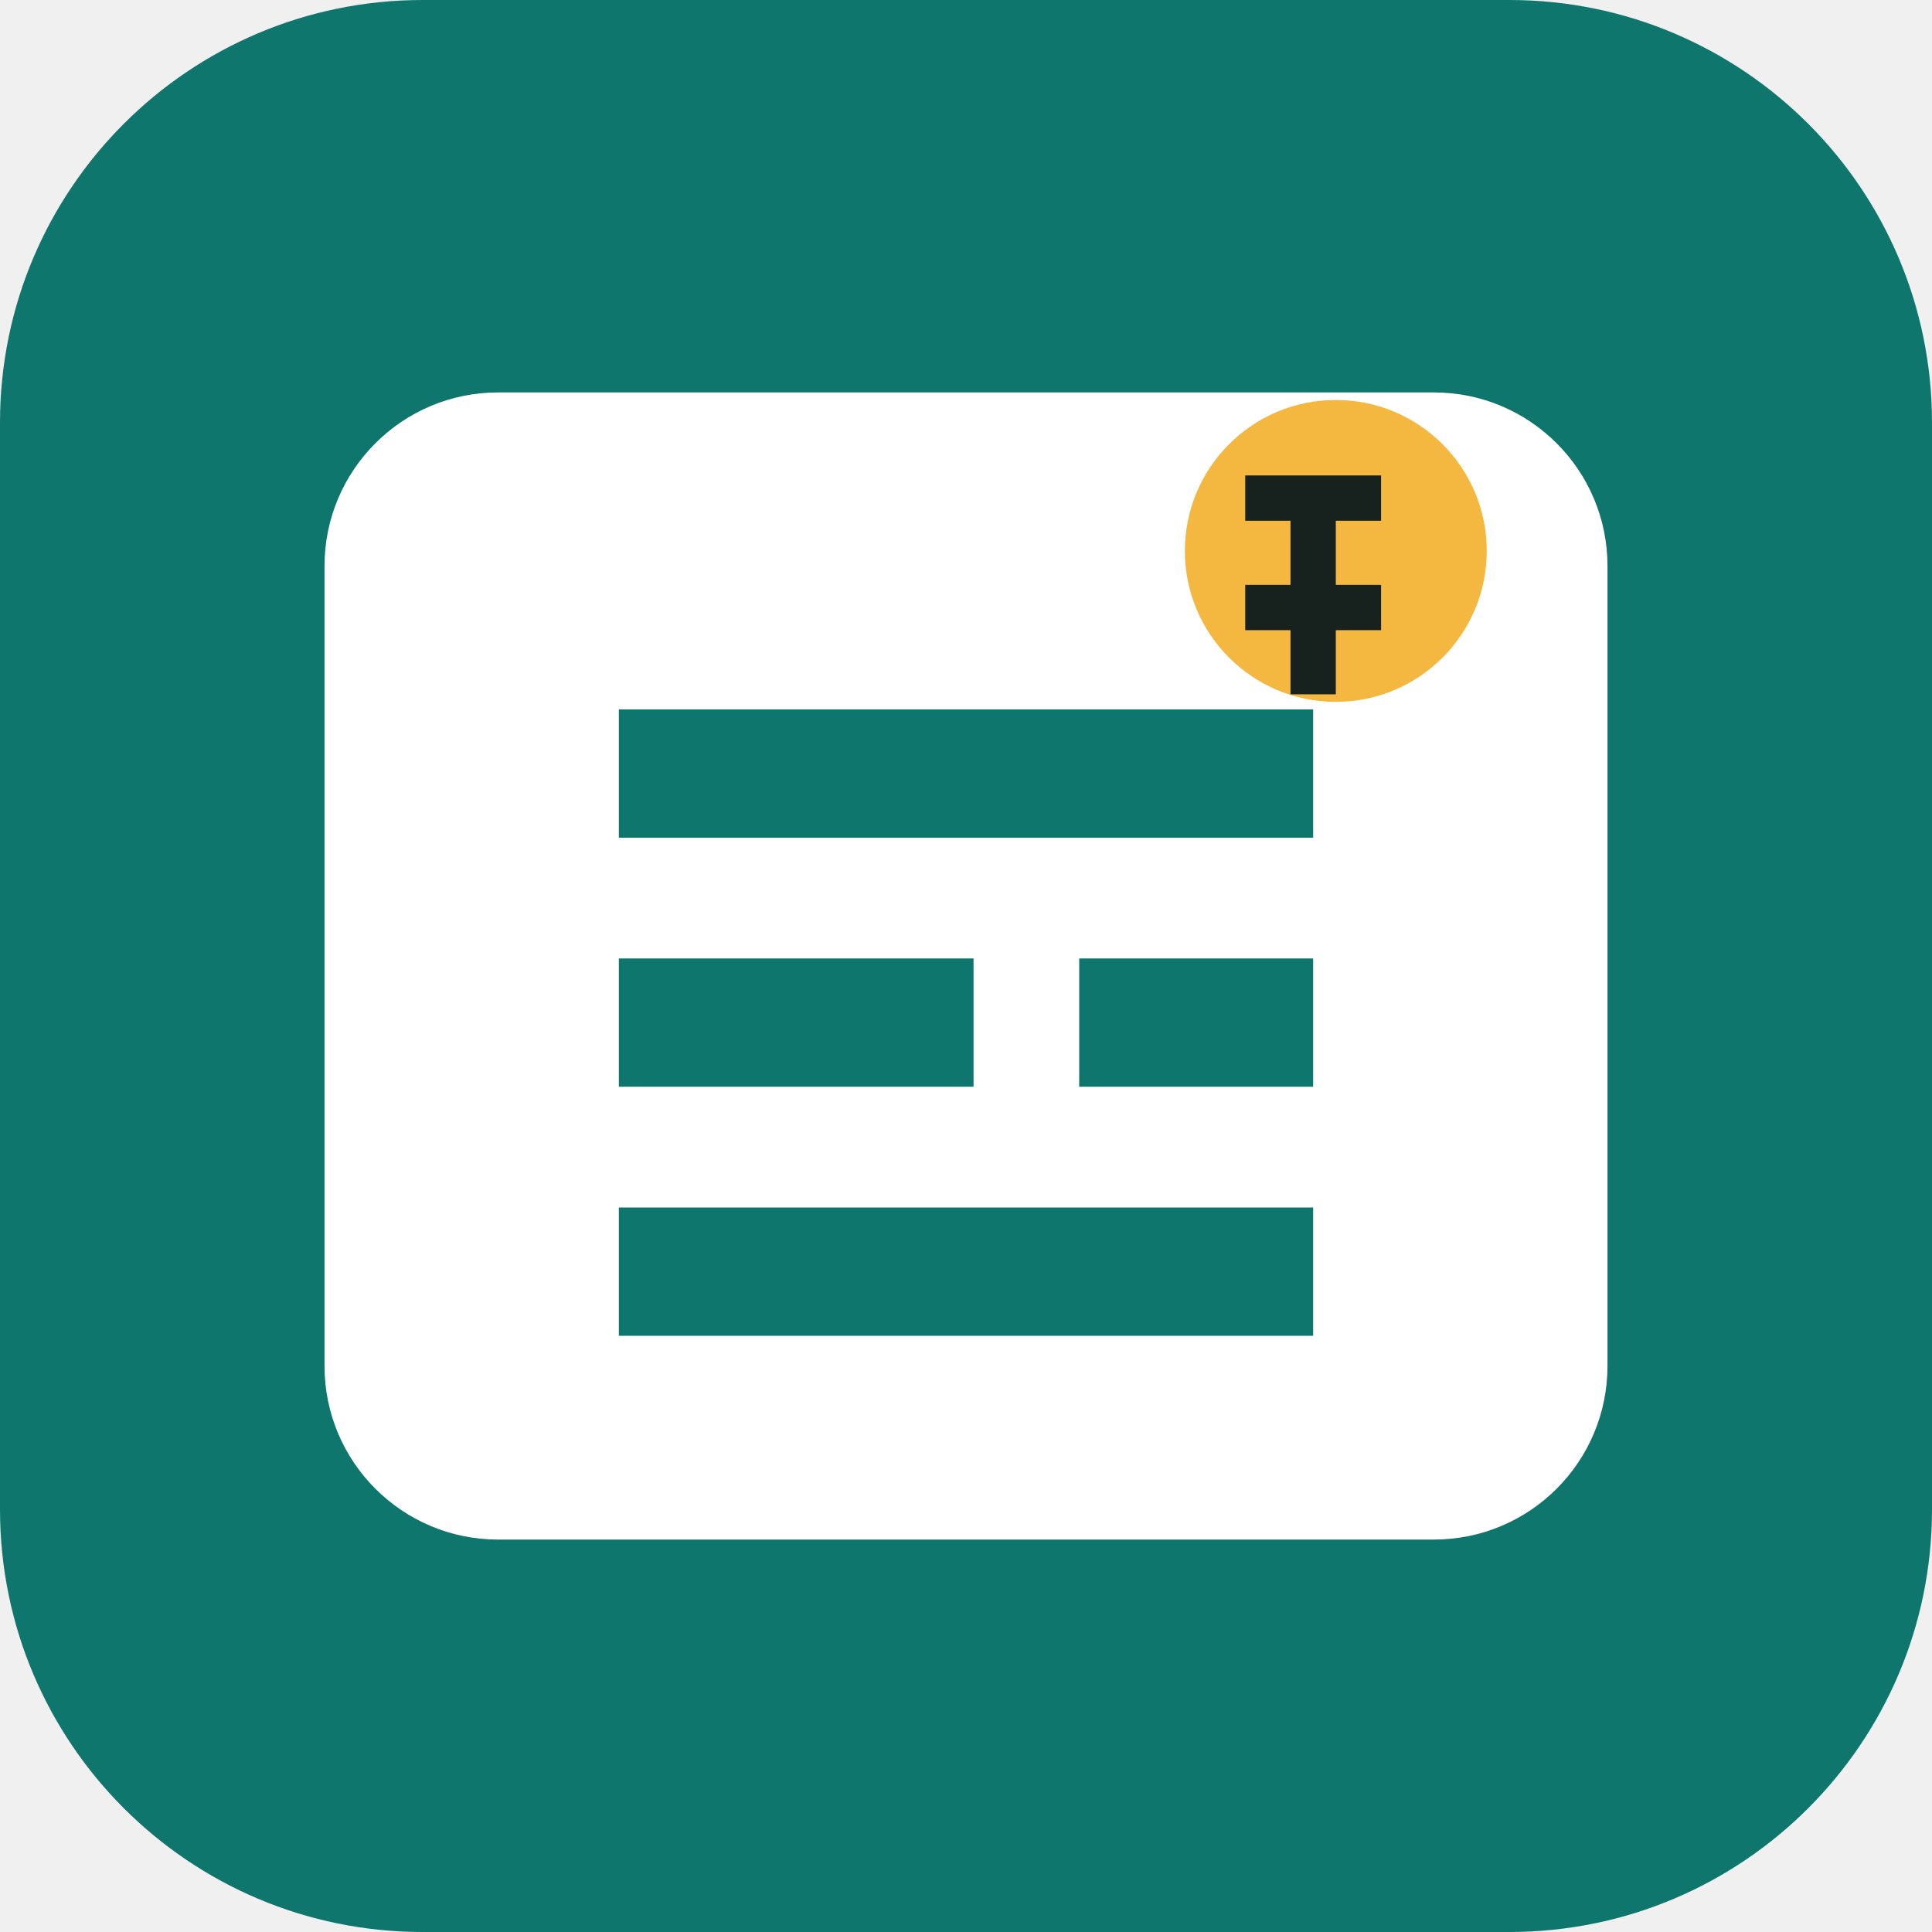
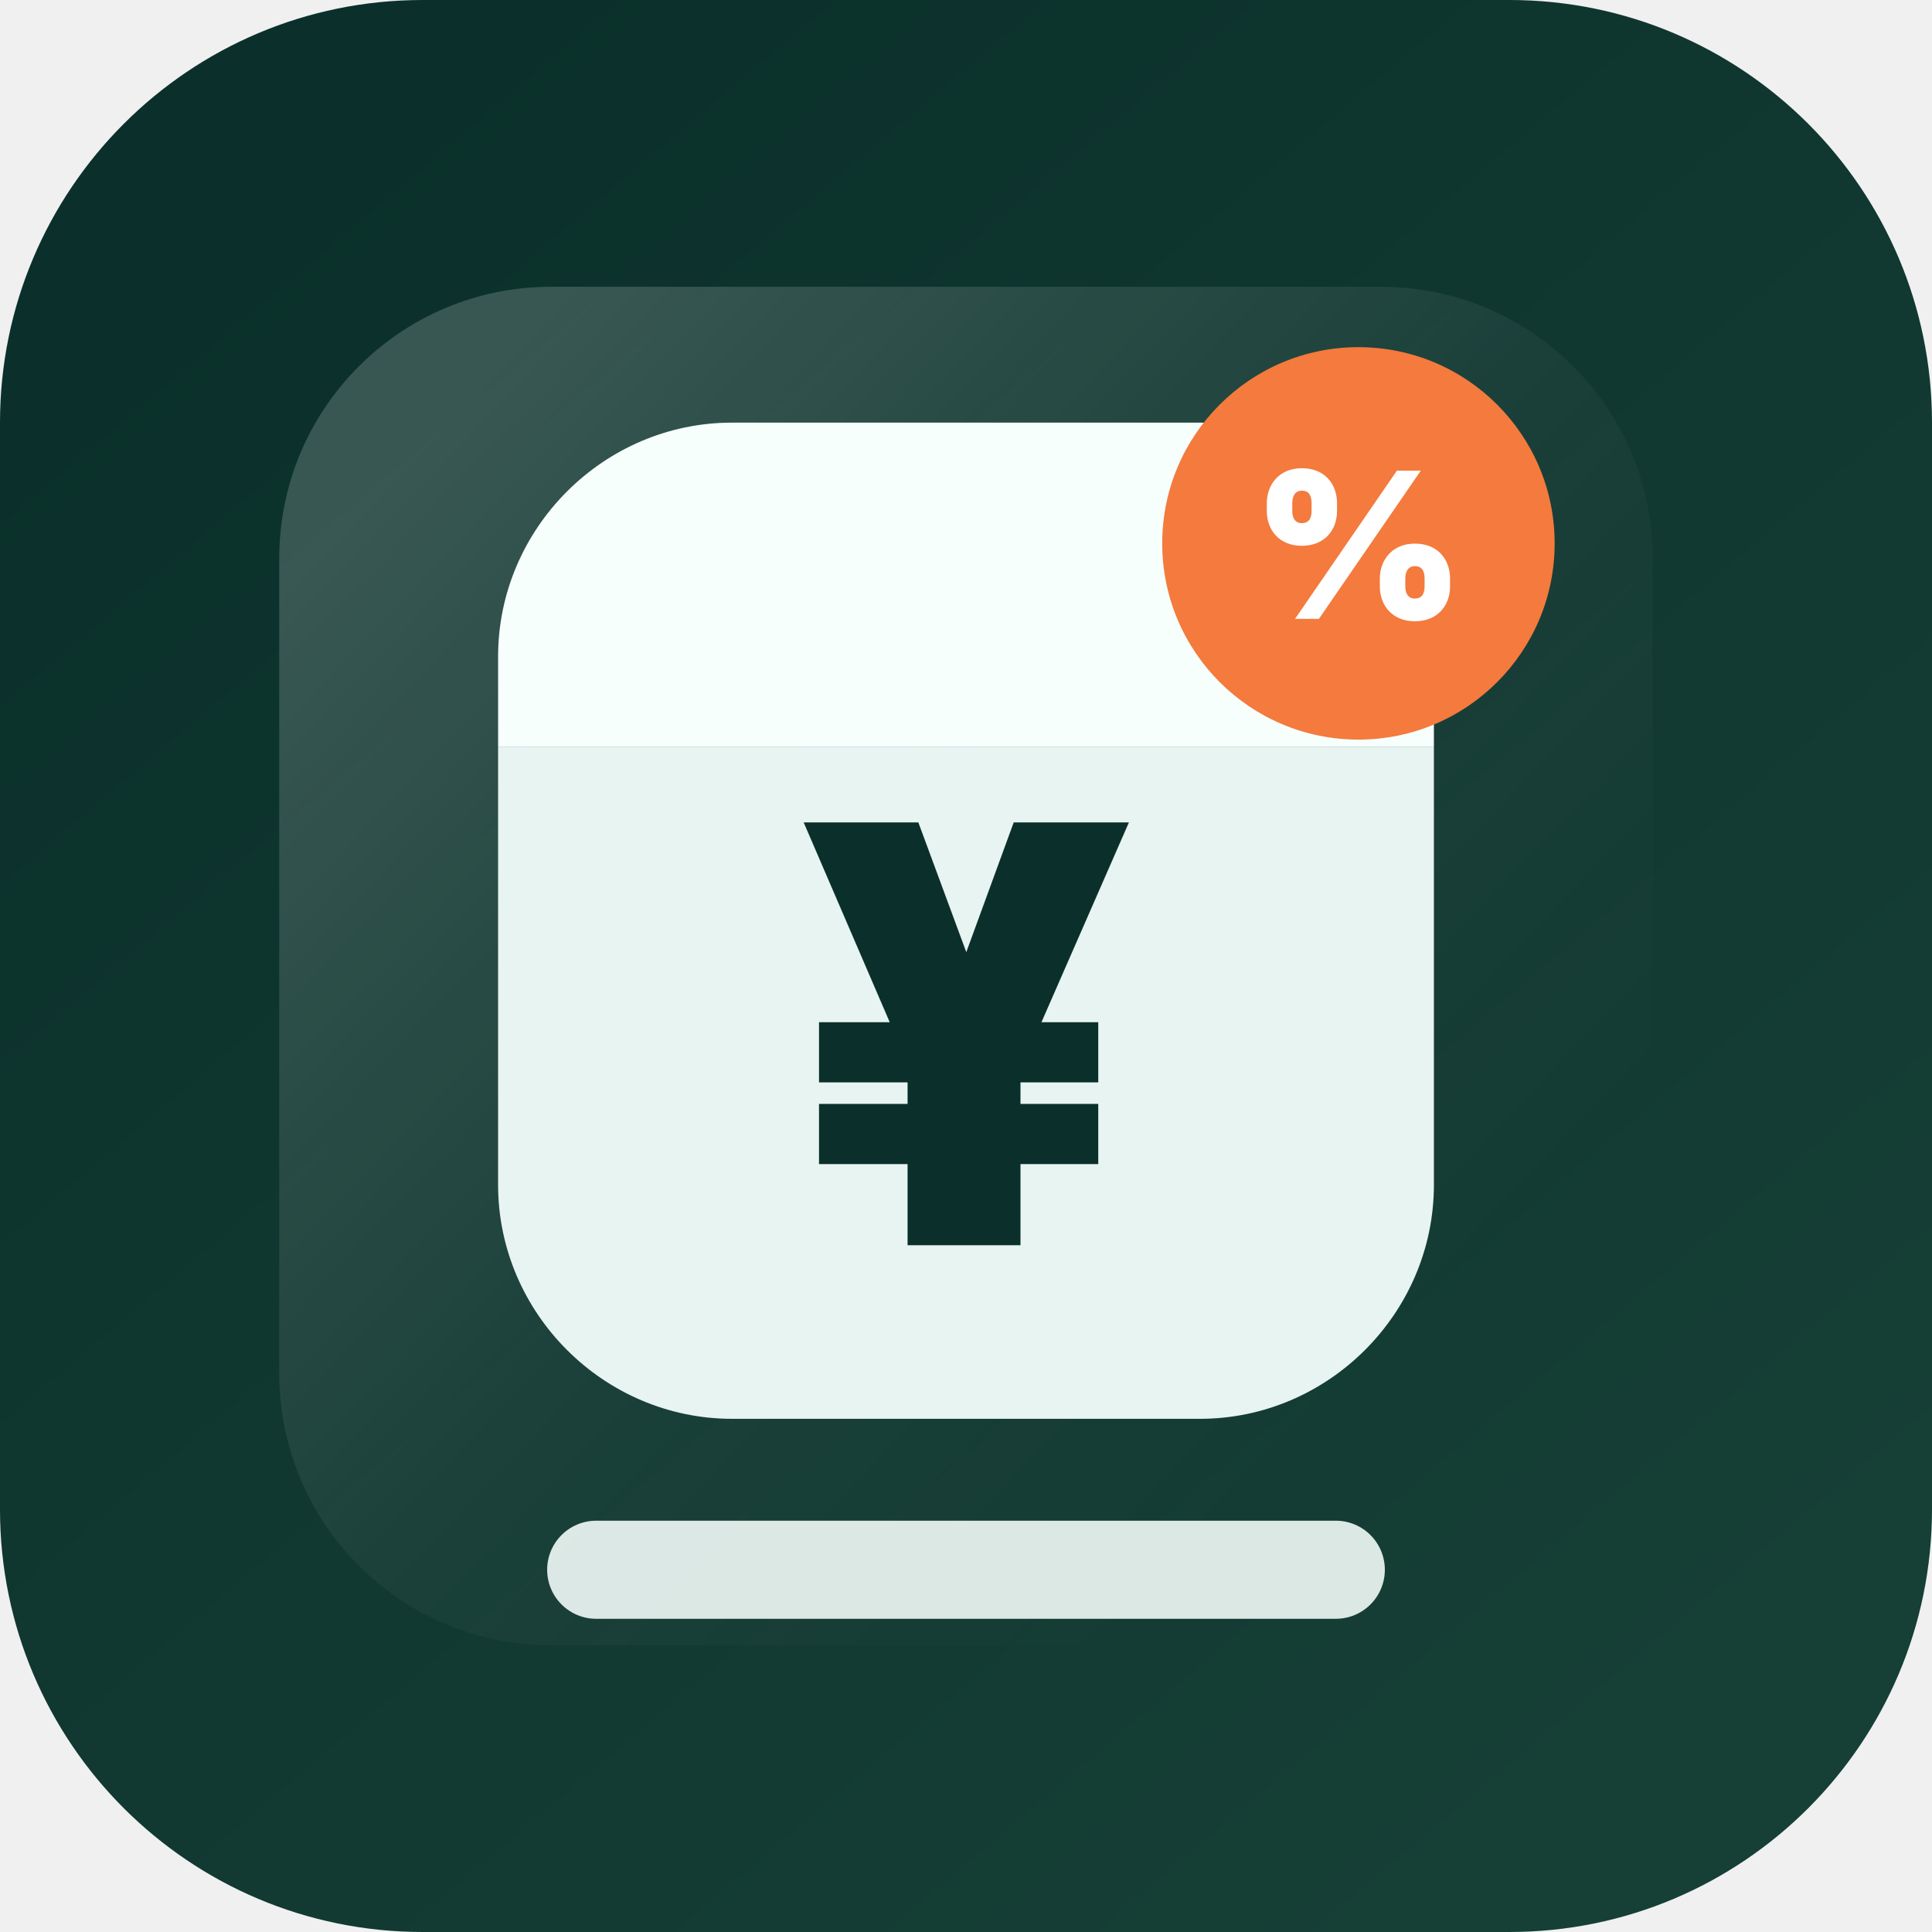
<svg xmlns="http://www.w3.org/2000/svg" viewBox="0 0 512 512">
-   <rect width="512" height="512" rx="112" fill="#0f766e" />
-   <rect x="86" y="104" width="340" height="304" rx="46" fill="#ffffff" />
-   <path d="M164 188h184v34H164zM164 254h94v34h-94zM286 254h62v34h-62zM164 320h184v34H164z" fill="#0f766e" />
-   <circle cx="354" cy="146" r="40" fill="#f4b740" />
-   <path d="M342 126h24v12h-12v17h12v12h-12v17h-12v-17h-12v-12h12v-17h-12v-12h12z" fill="#17211d" />
+   <defs>
+     <linearGradient id="bg" x1="80" y1="48" x2="432" y2="464" gradientUnits="userSpaceOnUse">
+       <stop stop-color="#0b302b" />
+       <stop offset="1" stop-color="#163f36" />
+     </linearGradient>
+     <linearGradient id="shine" x1="128" y1="100" x2="384" y2="344" gradientUnits="userSpaceOnUse">
+       <stop stop-color="#ffffff" stop-opacity=".18" />
+       <stop offset=".58" stop-color="#ffffff" stop-opacity=".04" />
+       <stop offset="1" stop-color="#ffffff" stop-opacity="0" />
+     </linearGradient>
+   </defs>
+   <rect width="512" height="512" rx="112" fill="url(#bg)" />
+   <rect x="74" y="76" width="364" height="360" rx="72" fill="url(#shine)" />
+   <path d="M132 174c0-34 28-62 62-62h124c34 0 62 28 62 62v24H132v-24z" fill="#f6fffc" />
+   <path d="M132 198h248v116c0 34-28 62-62 62H194c-34 0-62-28-62-62V198z" fill="#e8f4f1" />
+   <text x="256" y="330" text-anchor="middle" fill="#0b302b" font-family="-apple-system, BlinkMacSystemFont, 'Segoe UI', sans-serif" font-size="154" font-weight="900">¥</text>
+   <circle cx="360" cy="144" r="52" fill="#f47a3d" />
+   <text x="360" y="164" text-anchor="middle" fill="#ffffff" font-family="-apple-system, BlinkMacSystemFont, 'Segoe UI', sans-serif" font-size="54" font-weight="900">%</text>
+   <path d="M158 416h196" stroke="#f6fffc" stroke-width="26" stroke-linecap="round" opacity=".88" />
</svg>
